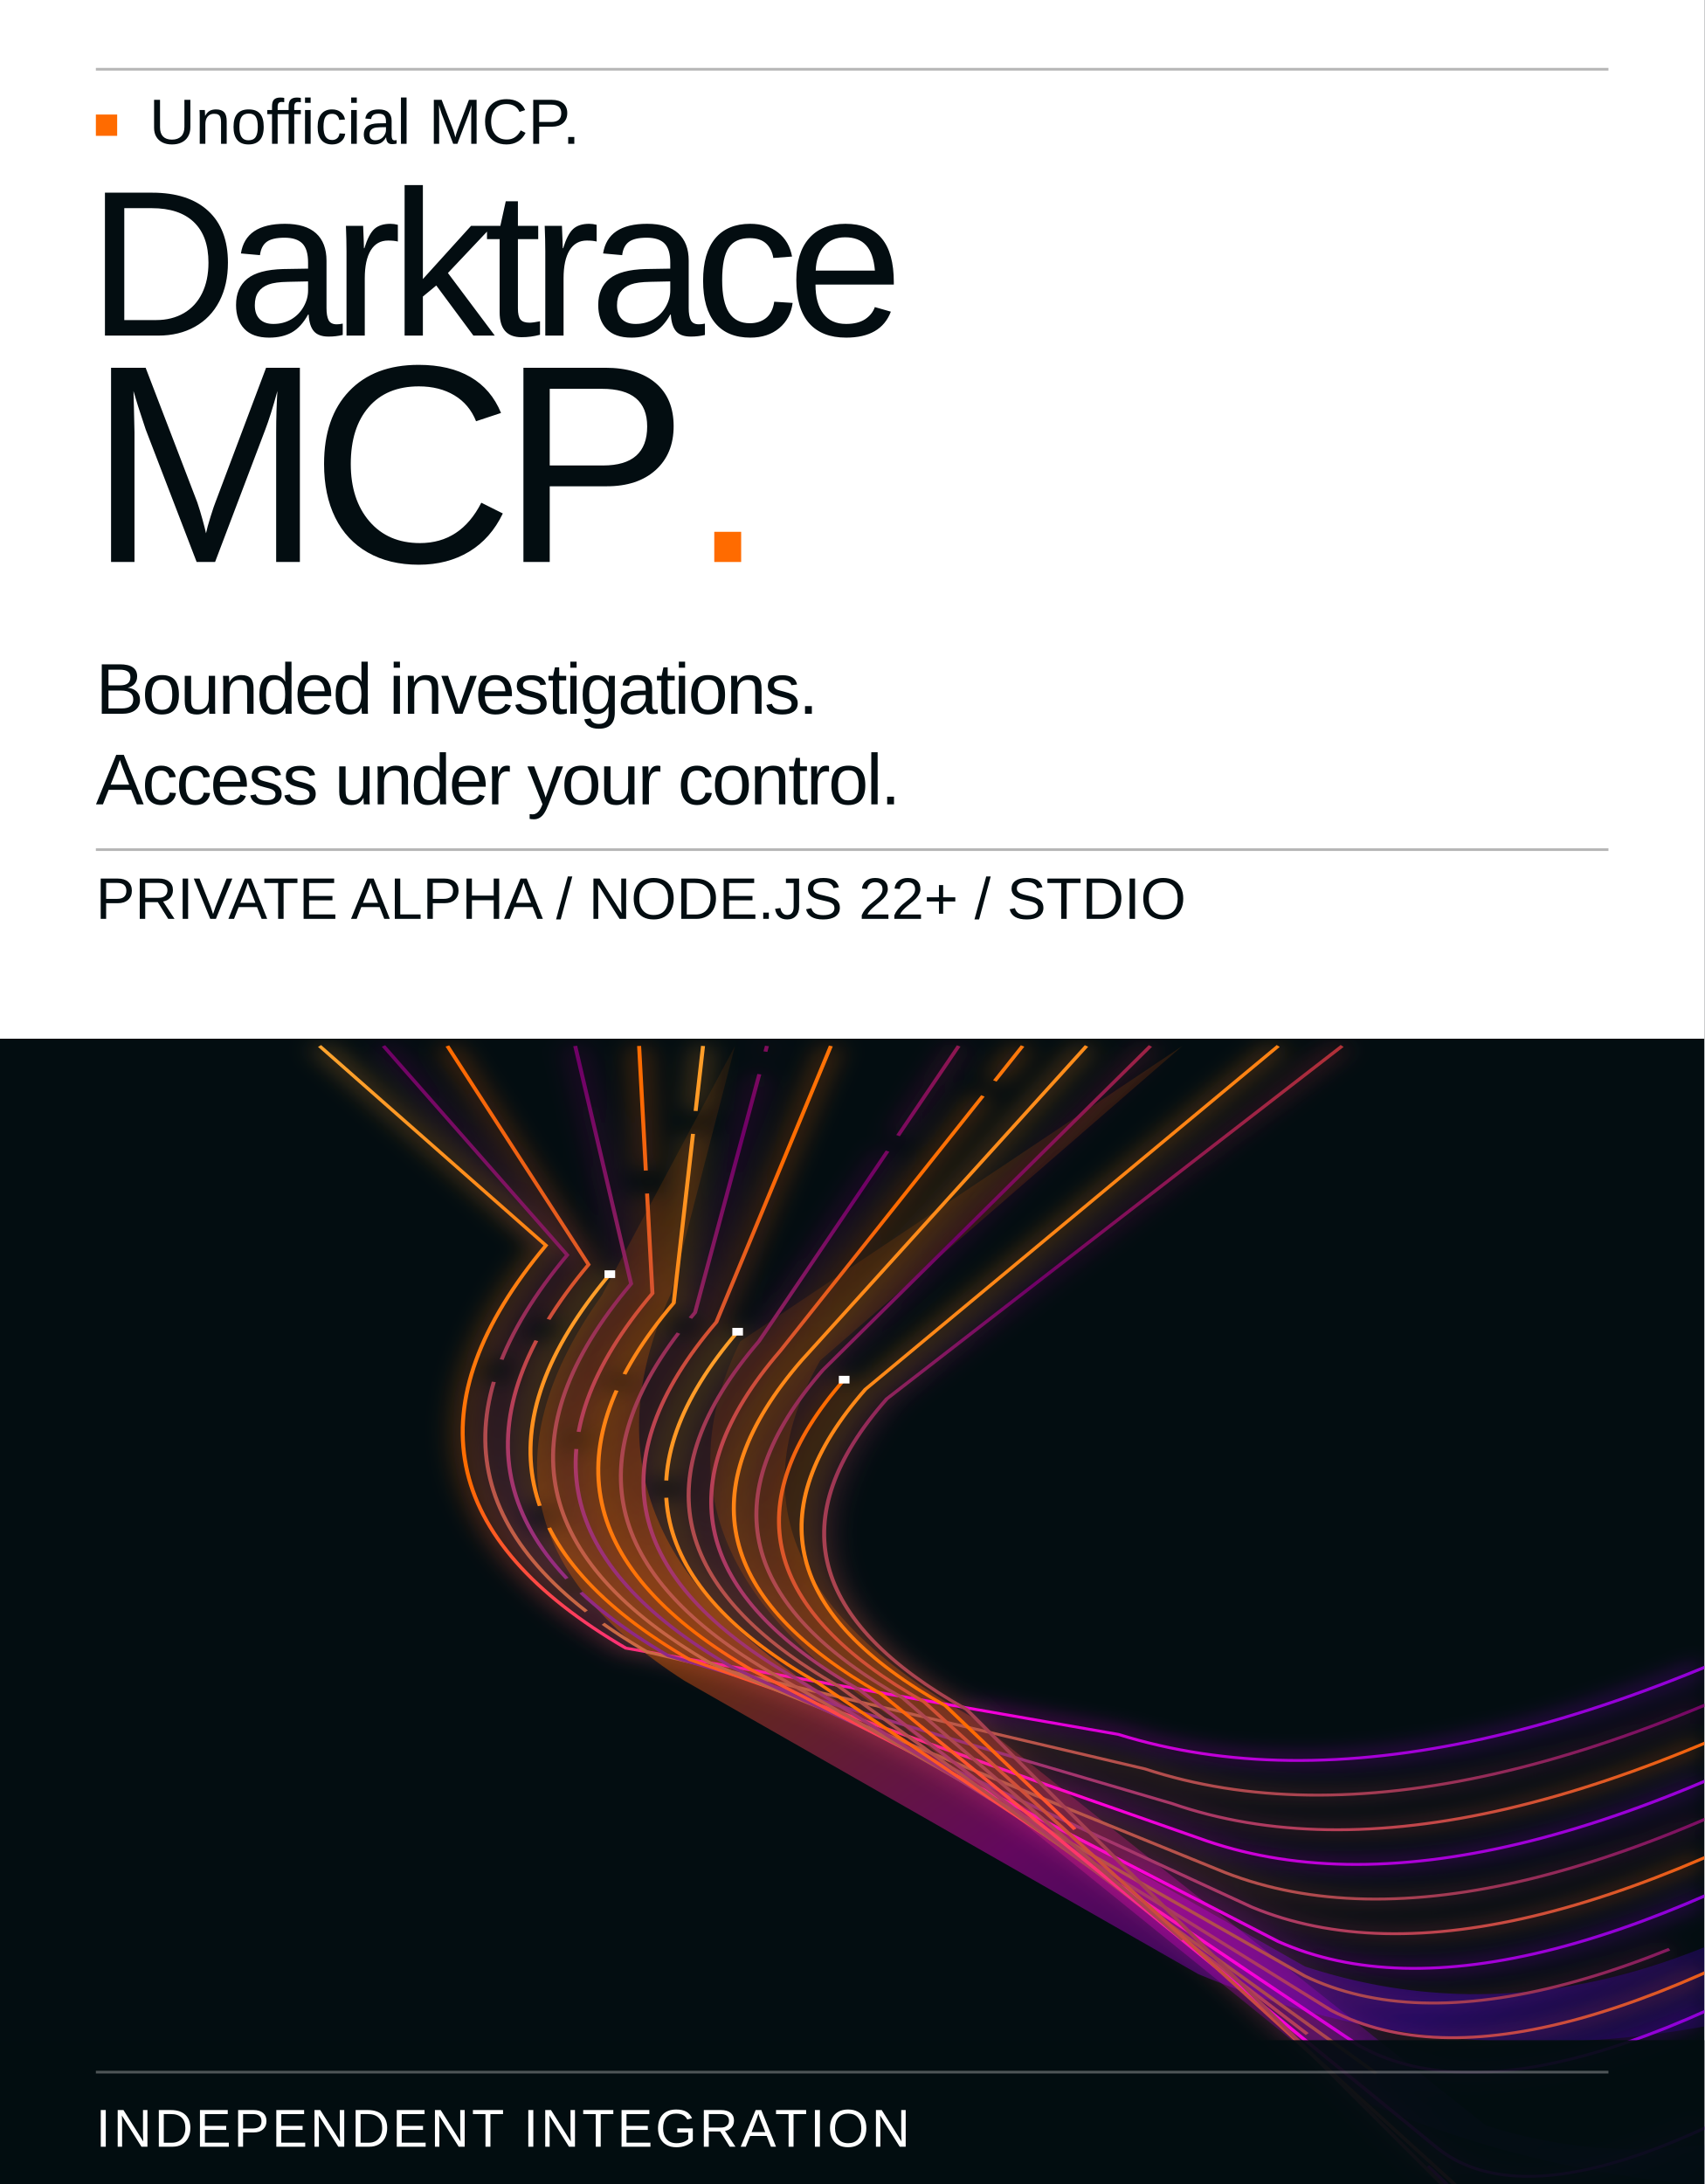
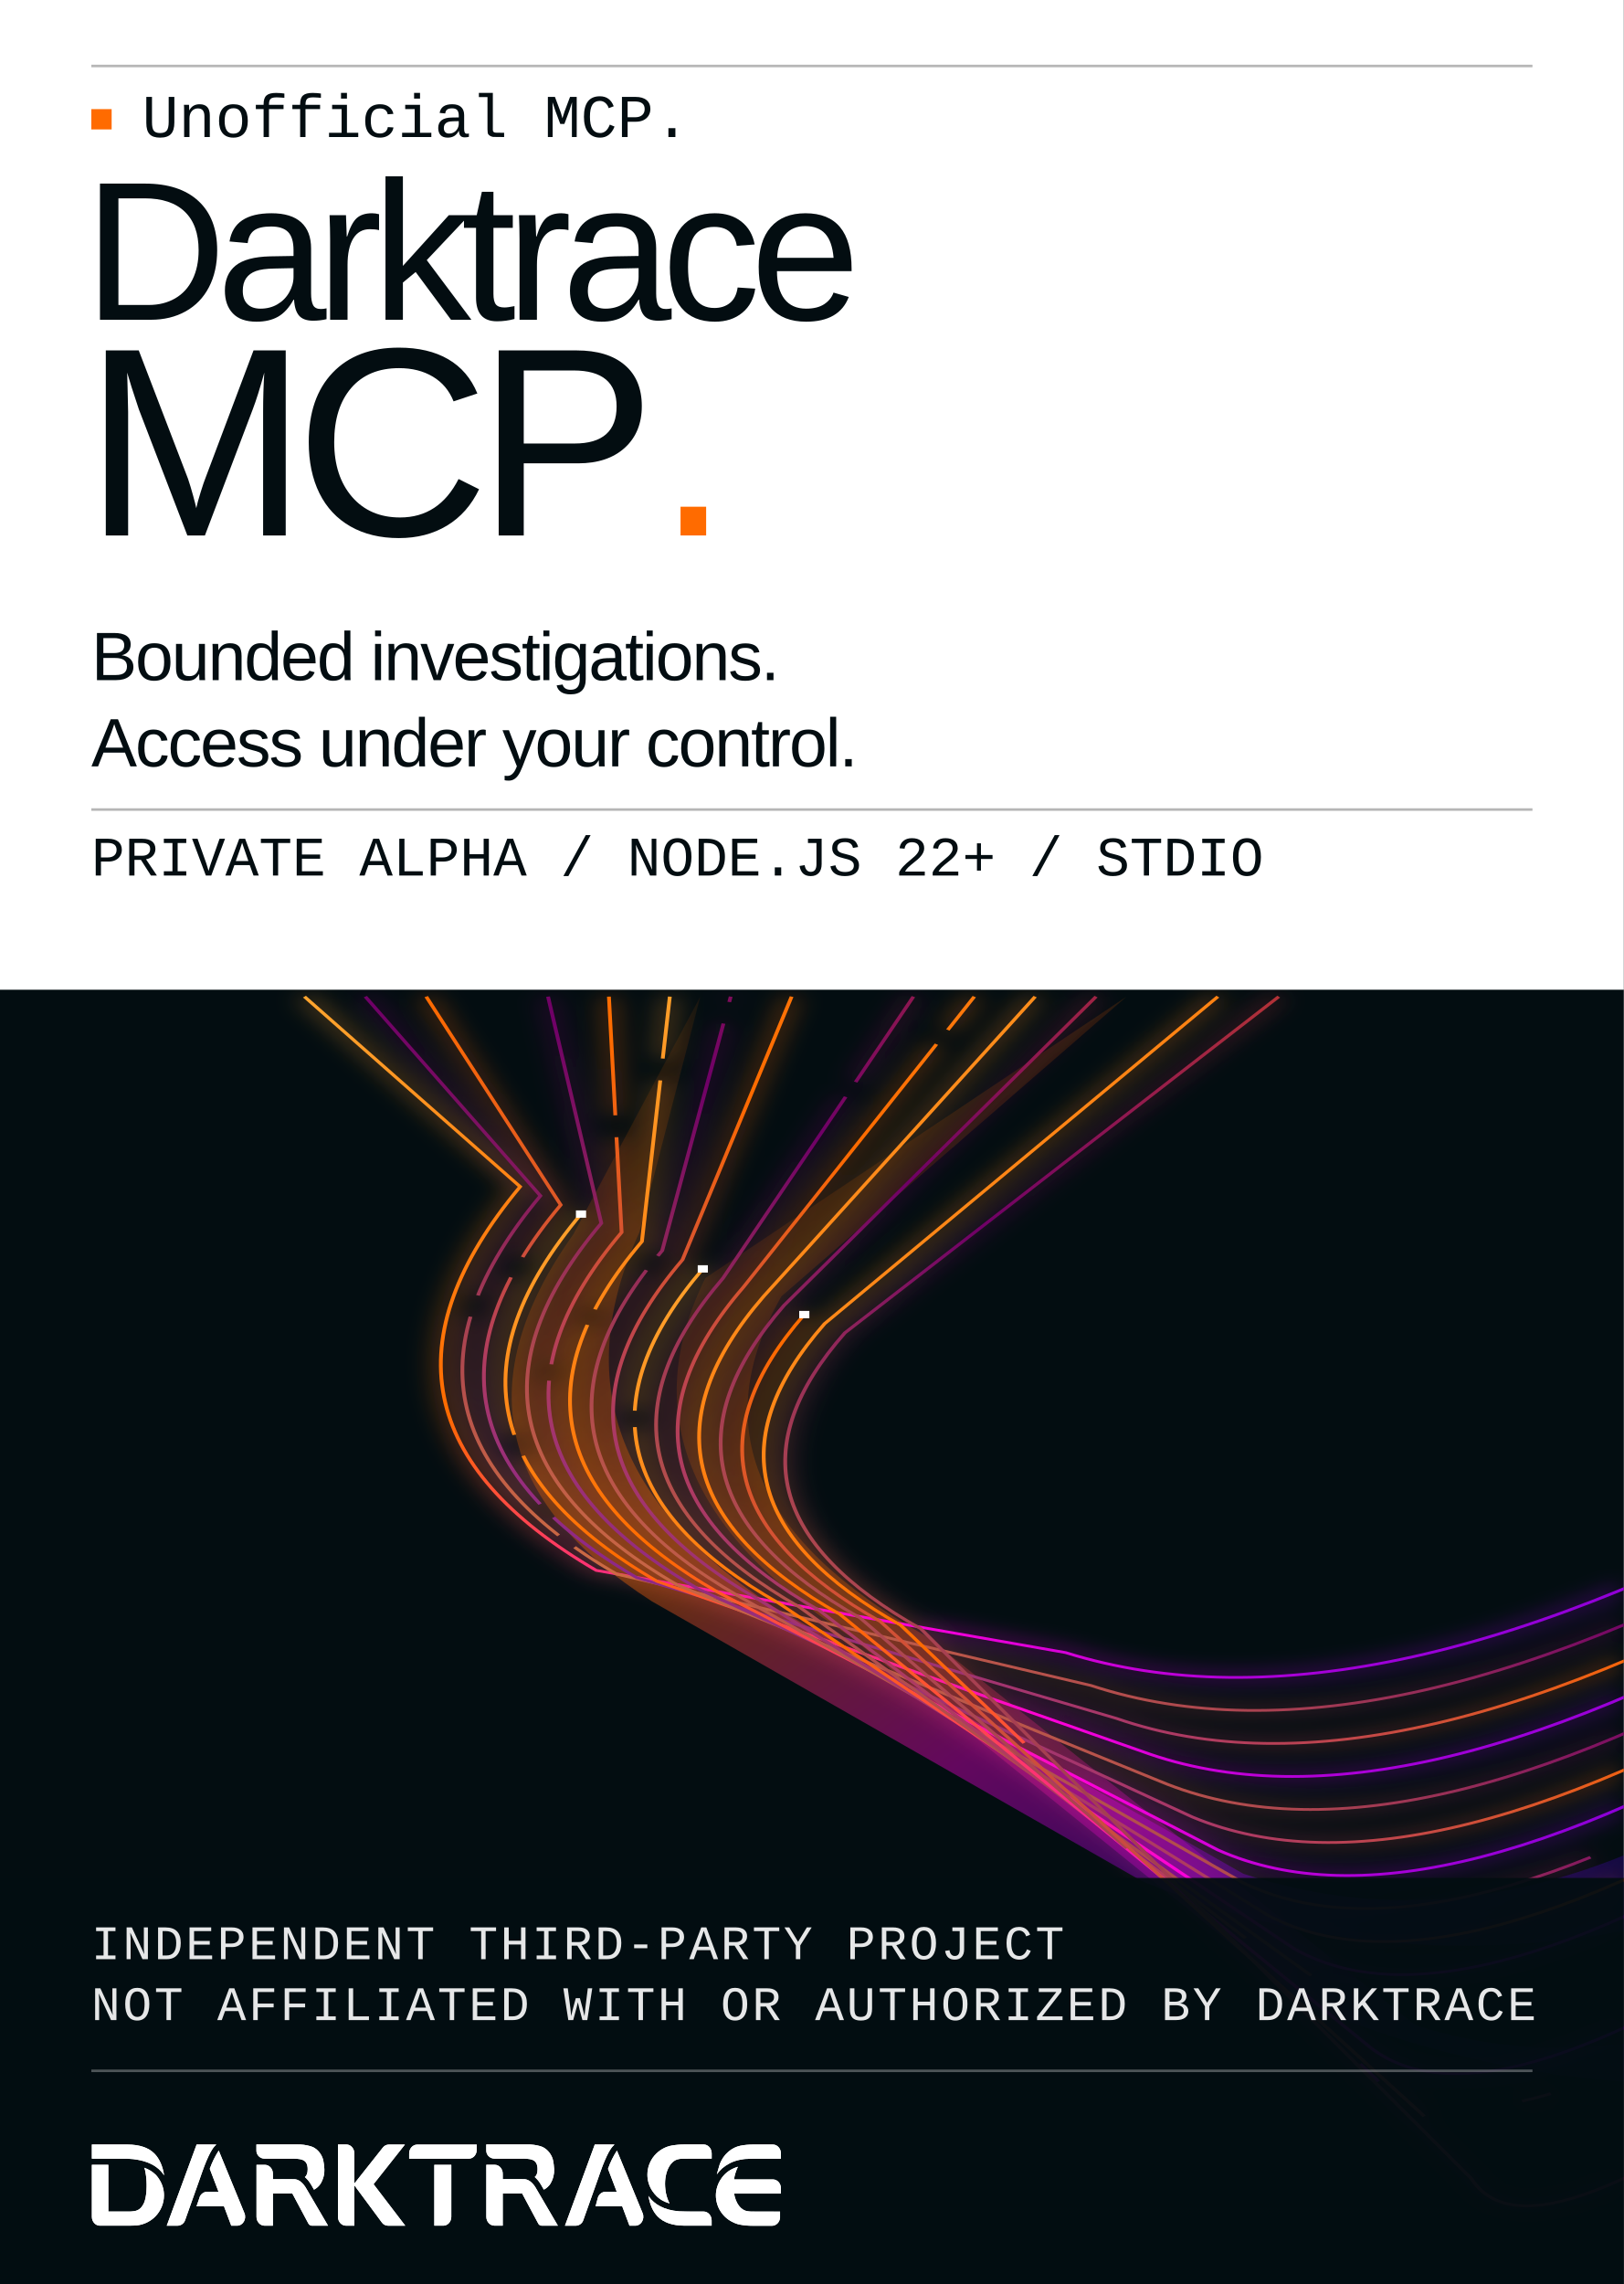
- <svg xmlns="http://www.w3.org/2000/svg" width="640" height="820" viewBox="0 0 640 820" role="img" aria-labelledby="title description">
+ <svg xmlns="http://www.w3.org/2000/svg" width="640" height="900" viewBox="0 0 640 900" role="img" aria-labelledby="title description">
  <defs>
    <linearGradient id="trace0" x1="0" y1="0" x2="1" y2="1">
      <stop stop-color="#ffa52f" />
      <stop offset=".35" stop-color="#ff6b00" />
      <stop offset=".65" stop-color="#ff00d9" />
      <stop offset="1" stop-color="#4b00d7" />
    </linearGradient>
    <linearGradient id="trace1" x1="1" y1="0" x2="0" y2="1">
      <stop stop-color="#ff6b00" />
      <stop offset=".5" stop-color="#6f0067" />
      <stop offset="1" stop-color="#ffa52f" />
    </linearGradient>
    <linearGradient id="trace2" x1="0" y1="1" x2="1" y2="0">
      <stop stop-color="#4b00d7" />
      <stop offset=".5" stop-color="#ff6b00" />
      <stop offset="1" stop-color="#ffa52f" />
    </linearGradient>
    <linearGradient id="ribbon" x1="0" y1="0" x2="1" y2="1">
      <stop stop-color="#ff6b00" stop-opacity="0" />
      <stop offset=".35" stop-color="#ff6b00" />
      <stop offset=".57" stop-color="#ff00d9" />
      <stop offset=".8" stop-color="#4b00d7" />
      <stop offset="1" stop-color="#4b00d7" stop-opacity="0" />
    </linearGradient>
    <filter id="soft" x="-30%" y="-30%" width="160%" height="160%">
      <feGaussianBlur stdDeviation="5" />
    </filter>
    <clipPath id="canvas">
-       <rect width="640" height="820" />
+       <rect width="640" height="900" />
    </clipPath>
  </defs>
  <g clip-path="url(#canvas)">
-     <rect width="640" height="820" fill="#030d11" />
+     <rect width="640" height="900" fill="#030d11" />
    <g transform="translate(0 410) scale(1 .72)">
      <defs>
        <path id="t0" d="M 120 -24 L 205 80 Q 130 205 235 290 L 420 335 Q 540 387 728 240" />
        <path id="t1" d="M 144 -24 L 213 85 Q 139 208 243 292 L 430 353 Q 544 405 728 259" />
        <path id="t2" d="M 168 -24 L 221 90 Q 148 211 251 294 L 440 371 Q 548 423 728 278" />
        <path id="t3" d="M 229 95 Q 157 214 259 296 L 450 389 Q 552 441 728 297" />
        <path id="t4" d="M 216 -24 L 237 100 Q 166 217 267 298 L 460 407 Q 556 459 728 316" />
        <path id="t5" d="M 240 -24 L 245 105 Q 175 220 275 300 L 470 425 Q 560 477 728 335" />
        <path id="t6" d="M 264 -24 L 253 110 Q 184 223 283 302 L 480 443 Q 564 495 728 354" />
        <path id="t7" d="M 288 -24 L 261 115 Q 193 226 291 304 L 490 461 Q 568 513 728 373" />
        <path id="t8" d="M 312 -24 L 269 120 Q 202 229 299 306 L 500 479 Q 572 531 728 392" />
        <path id="t9" d="M 277 125 Q 211 232 307 308 L 510 497 Q 576 549 728 411" />
        <path id="t10" d="M 360 -24 L 285 130 Q 220 235 315 310 L 520 515 Q 580 567 728 430" />
        <path id="t11" d="M 384 -24 L 293 135 Q 229 238 323 312 L 530 533 Q 584 585 728 449" />
        <path id="t12" d="M 408 -24 L 301 140 Q 238 241 331 314 L 540 551 Q 588 603 728 468" />
        <path id="t13" d="M 432 -24 L 309 145 Q 247 244 339 316 L 550 569 Q 592 621 728 487" />
        <path id="t14" d="M 317 150 Q 256 247 347 318 L 560 587 Q 596 639 728 506" />
        <path id="t15" d="M 480 -24 L 325 155 Q 265 250 355 320 L 570 605 Q 600 657 728 525" />
        <path id="t16" d="M 504 -24 L 333 160 Q 274 253 363 322 L 580 623 Q 604 675 728 544" />
      </defs>
      <g fill="none" stroke-width="6" opacity=".34" filter="url(#soft)">
        <use href="#t0" stroke="url(#trace0)" />
        <use href="#t1" stroke="url(#trace1)" stroke-dasharray="220 12 130 9 600" stroke-dashoffset="31" />
        <use href="#t2" stroke="url(#trace2)" stroke-dasharray="220 12 130 9 600" stroke-dashoffset="62" />
        <use href="#t3" stroke="url(#trace0)" stroke-dasharray="220 12 130 9 600" stroke-dashoffset="93" />
        <use href="#t4" stroke="url(#trace1)" />
        <use href="#t5" stroke="url(#trace2)" stroke-dasharray="220 12 130 9 600" stroke-dashoffset="155" />
        <use href="#t6" stroke="url(#trace0)" stroke-dasharray="220 12 130 9 600" stroke-dashoffset="186" />
        <use href="#t7" stroke="url(#trace1)" stroke-dasharray="220 12 130 9 600" stroke-dashoffset="217" />
        <use href="#t8" stroke="url(#trace2)" />
        <use href="#t9" stroke="url(#trace0)" stroke-dasharray="220 12 130 9 600" stroke-dashoffset="279" />
        <use href="#t10" stroke="url(#trace1)" stroke-dasharray="220 12 130 9 600" stroke-dashoffset="310" />
        <use href="#t11" stroke="url(#trace2)" stroke-dasharray="220 12 130 9 600" stroke-dashoffset="341" />
        <use href="#t12" stroke="url(#trace0)" />
        <use href="#t13" stroke="url(#trace1)" stroke-dasharray="220 12 130 9 600" stroke-dashoffset="403" />
        <use href="#t14" stroke="url(#trace2)" stroke-dasharray="220 12 130 9 600" stroke-dashoffset="434" />
        <use href="#t15" stroke="url(#trace0)" stroke-dasharray="220 12 130 9 600" stroke-dashoffset="465" />
        <use href="#t16" stroke="url(#trace1)" />
      </g>
      <path d="M 276 -24 L 252 105 Q 212 226 305 310 L 490 456 Q 604 508 728 373 L 728 451 Q 580 535 450 460 L 257 307 Q 165 225 226 106 Z" fill="url(#ribbon)" opacity=".38" />
      <path d="M 444 -24 L 308 140 Q 264 247 365 326 L 558 539 Q 640 575 728 506 L 728 565 Q 620 588 515 528 L 335 326 Q 239 240 278 130 Z" fill="url(#ribbon)" opacity=".26" />
      <g fill="none" stroke-width="1.5">
        <use href="#t0" stroke="url(#trace0)" />
        <use href="#t1" stroke="url(#trace1)" stroke-dasharray="220 12 130 9 600" stroke-dashoffset="31" />
        <use href="#t2" stroke="url(#trace2)" stroke-dasharray="220 12 130 9 600" stroke-dashoffset="62" />
        <use href="#t3" stroke="url(#trace0)" stroke-dasharray="220 12 130 9 600" stroke-dashoffset="93" />
        <use href="#t4" stroke="url(#trace1)" />
        <use href="#t5" stroke="url(#trace2)" stroke-dasharray="220 12 130 9 600" stroke-dashoffset="155" />
        <use href="#t6" stroke="url(#trace0)" stroke-dasharray="220 12 130 9 600" stroke-dashoffset="186" />
        <use href="#t7" stroke="url(#trace1)" stroke-dasharray="220 12 130 9 600" stroke-dashoffset="217" />
        <use href="#t8" stroke="url(#trace2)" />
        <use href="#t9" stroke="url(#trace0)" stroke-dasharray="220 12 130 9 600" stroke-dashoffset="279" />
        <use href="#t10" stroke="url(#trace1)" stroke-dasharray="220 12 130 9 600" stroke-dashoffset="310" />
        <use href="#t11" stroke="url(#trace2)" stroke-dasharray="220 12 130 9 600" stroke-dashoffset="341" />
        <use href="#t12" stroke="url(#trace0)" />
        <use href="#t13" stroke="url(#trace1)" stroke-dasharray="220 12 130 9 600" stroke-dashoffset="403" />
        <use href="#t14" stroke="url(#trace2)" stroke-dasharray="220 12 130 9 600" stroke-dashoffset="434" />
        <use href="#t15" stroke="url(#trace0)" stroke-dasharray="220 12 130 9 600" stroke-dashoffset="465" />
        <use href="#t16" stroke="url(#trace1)" />
      </g>
      <g fill="#ffffff">
        <rect x="227" y="93" width="4" height="4" />
        <rect x="275" y="123" width="4" height="4" />
        <rect x="315" y="148" width="4" height="4" />
      </g>
    </g>
    <rect width="640" height="390" fill="#ffffff" />
-     <g font-family="Arial, Helvetica, sans-serif" fill="#030d11" font-weight="400">
+     <g font-family="Manrope, Arial, Helvetica, sans-serif" fill="#030d11" font-weight="400">
      <path d="M36 26 h568" stroke="#b6b6b6" />
      <rect x="36" y="43" width="8" height="8" fill="#ff6b00" />
-       <text x="56" y="54" font-size="24">Unofficial MCP.</text>
+       <text x="56" y="54" font-size="24" font-family="Menlo, Consolas, Liberation Mono, monospace">Unofficial MCP.</text>
      <text x="33" y="126" font-size="78" letter-spacing="-4">Darktrace</text>
      <text x="33" y="211" font-size="106" letter-spacing="-5">MCP<tspan fill="#ff6b00">.</tspan>
      </text>
      <text x="36" y="268" font-size="27" letter-spacing="-.7">Bounded investigations.</text>
      <text x="36" y="302" font-size="27" letter-spacing="-.7">Access under your control.</text>
      <path d="M36 319 h568" stroke="#b6b6b6" />
-       <text x="36" y="345" font-size="22">PRIVATE ALPHA / NODE.JS 22+ / STDIO</text>
+       <text x="36" y="345" font-size="22" font-family="Menlo, Consolas, Liberation Mono, monospace">PRIVATE ALPHA / NODE.JS 22+ / STDIO</text>
    </g>
-     <rect x="0" y="766" width="640" height="54" fill="#030d11" fill-opacity=".92" />
-     <g font-family="Arial, Helvetica, sans-serif" fill="#ffffff" font-size="22" letter-spacing="1">
-       <path d="M36 778 H604" stroke="#ffffff" stroke-opacity=".3" />
-       <text x="36" y="806" font-size="20">INDEPENDENT INTEGRATION</text>
+     <rect x="0" y="740" width="640" height="160" fill="#030d11" fill-opacity=".94" />
+     <g font-family="Menlo, Consolas, Liberation Mono, monospace" fill="#ffffff" fill-opacity=".9" font-size="19" letter-spacing="1">
+       <text x="36" y="772">INDEPENDENT THIRD-PARTY PROJECT</text>
+       <text x="36" y="796">NOT AFFILIATED WITH OR AUTHORIZED BY DARKTRACE</text>
+     </g>
+     <path d="M36 816 H604" stroke="#ffffff" stroke-opacity=".3" />
+     <g transform="translate(36 845) scale(0.453333)">
+       <path d="M228.654 7.802V33.995L253.4 2.738C253.705 2.332 254.06 1.977 254.466 1.672C254.847 1.342 255.266 1.063 255.723 0.835C256.18 0.606 256.649 0.429 257.131 0.302C257.614 0.175 258.109 0.111 258.616 0.111H272.627L245.367 34.566L272.931 70.658H257.931C257.398 70.633 256.878 70.556 256.37 70.43C255.862 70.303 255.367 70.112 254.885 69.859C254.428 69.63 253.997 69.338 253.591 68.983C253.21 68.627 252.867 68.234 252.563 67.803L228.654 35.518V70.62H221.344C217.499 70.62 214.415 67.155 214.415 62.891V0.035H221.725C225.57 0.035 228.654 3.5 228.654 7.764V7.802Z" fill="white" />
+       <path d="M150.513 12.348H175.374C175.374 12.348 181.009 12.158 184.168 13.68C186.681 14.861 188.09 17.373 188.09 21.561C188.09 24.873 187.29 27.12 185.615 28.338C186.072 28.719 186.504 29.112 186.91 29.518C187.316 29.95 187.709 30.381 188.09 30.813C188.471 31.244 188.839 31.688 189.194 32.145C189.524 32.602 189.854 33.072 190.184 33.554C190.907 34.582 191.935 36.371 193.306 38.884C193.42 39.036 193.534 39.15 193.61 39.303C194.194 38.998 194.752 38.655 195.285 38.275C195.818 37.919 196.326 37.513 196.808 37.056C197.291 36.625 197.747 36.155 198.179 35.648C198.61 35.166 199.004 34.645 199.359 34.087C199.917 33.148 200.412 32.158 200.844 31.117C201.275 30.102 201.631 29.049 201.91 27.957C202.189 26.891 202.392 25.8 202.519 24.683C202.621 23.592 202.646 22.488 202.595 21.371C202.595 20.914 202.176 14.48 200.958 11.548C200.73 10.99 200.489 10.444 200.235 9.911C199.956 9.378 199.651 8.858 199.321 8.35C198.991 7.843 198.648 7.361 198.293 6.904C197.912 6.421 197.519 5.965 197.113 5.533C196.656 5.076 196.174 4.632 195.666 4.201C195.158 3.794 194.625 3.426 194.067 3.096C193.509 2.741 192.925 2.437 192.316 2.183C191.732 1.929 191.123 1.713 190.488 1.536C189.524 1.256 188.559 1.015 187.595 0.812C186.63 0.609 185.666 0.444 184.701 0.317C183.712 0.19 182.734 0.102 181.77 0.051C180.78 5.67312e-09 179.79 -0.013 178.8 0.013H143.508V4.962C143.47 5.914 143.584 6.866 143.927 7.741C144.269 8.655 144.764 9.454 145.412 10.14C146.059 10.825 146.858 11.396 147.734 11.777C148.571 12.158 149.523 12.348 150.475 12.348H150.513Z" fill="white" />
+       <path d="M186.004 36.86C182.501 31.53 178.96 30.388 176.79 30.235C174.62 30.083 157.869 30.235 157.869 30.235V25.438C157.869 21.174 154.709 17.71 150.902 17.71H143.592V62.901C143.592 67.165 146.714 70.629 150.559 70.629H157.869V42.609H174.734L188.669 68.726C188.821 69.005 188.999 69.259 189.202 69.487C189.405 69.716 189.646 69.919 189.925 70.096C190.179 70.249 190.458 70.376 190.763 70.477C191.042 70.579 191.346 70.629 191.676 70.629H205.801L189.087 42.114C189.049 41.961 186.651 37.812 186.004 36.86Z" fill="white" />
+       <path d="M546.146 17.879C546.526 16.737 546.983 15.633 547.516 14.567C548.049 13.501 548.646 12.473 549.306 11.483C549.991 10.468 550.727 9.516 551.514 8.628C552.326 7.74 553.189 6.915 554.103 6.153C554.839 5.519 555.6 4.948 556.387 4.44C557.174 3.907 557.999 3.425 558.862 2.993C559.699 2.587 560.575 2.219 561.488 1.889C562.377 1.585 563.291 1.331 564.23 1.128C565.143 0.95 566.057 0.798 566.971 0.671C567.91 0.544 568.836 0.43 569.75 0.328C570.689 0.252 571.628 0.189 572.567 0.138C573.481 0.113 574.407 0.1 575.347 0.1H592.555C596.4 0.1 599.522 3.564 599.522 7.828V12.435H575.994C575.994 12.435 571.044 12.435 568.456 12.664C568.456 12.664 560.727 13.311 555.054 16.395C549.572 19.364 546.793 21.839 543.823 26.027C543.823 25.989 545.232 20.62 546.146 17.879Z" fill="white" />
+       <path d="M515.537 70.606C505.22 70.606 497.491 67.827 492.351 62.611C488.278 58.423 485.613 52.446 484.356 44.642C484.471 44.832 484.661 45.213 484.813 45.403C489.382 51.989 498.1 57.167 510.969 58.119C512.91 58.271 520.296 58.309 521.819 58.309H532.327C536.172 58.309 539.294 61.774 539.294 66.038V70.606H515.537Z" fill="white" />
+       <path d="M93.964 30.824L81.514 65.811C81.286 66.497 80.981 67.144 80.563 67.715C80.144 68.286 79.649 68.819 79.078 69.238C78.507 69.657 77.86 69.999 77.174 70.266C76.527 70.494 75.804 70.609 75.08 70.647H65.562L91.527 0.1H108.66C106.566 2.042 103.71 4.821 98.342 18.603C97.086 22.029 96.096 24.618 93.964 30.824Z" fill="white" />
+       <path d="M133.078 59.718L110.73 5.314C109.943 6.557 109.182 7.826 108.446 9.121C107.71 10.415 107.024 11.722 106.39 13.042C105.73 14.362 105.121 15.707 104.562 17.078C103.979 18.423 103.446 19.794 102.963 21.19L110.578 41.139H100.565C99.765 41.177 99.004 41.33 98.281 41.596C97.557 41.901 96.872 42.281 96.263 42.776C95.692 43.271 95.159 43.88 94.74 44.528C94.359 45.175 94.055 45.898 93.902 46.66L91.428 53.817H115.337L121.619 70.645H126.758C131.822 70.645 135.21 64.82 133.078 59.718Z" fill="white" />
+       <path d="M298.191 17.862V70.629H306.034C309.841 70.629 312.963 67.165 312.963 62.901V17.71H298.191V17.862Z" fill="white" />
+       <path d="M283.286 0.159C279.441 0.159 276.319 3.623 276.319 7.887V12.38H328.135C331.942 12.38 335.064 8.991 335.064 4.689V0.159H283.286Z" fill="white" />
+       <path d="M14.693 12.397C14.693 12.397 30.607 12.397 31.33 12.397C32.054 12.397 34.871 12.587 36.356 12.778C54.516 14.872 60.645 22.943 63.272 26.864C62.054 18.641 59.084 12.359 54.935 8.057C49.782 2.828 42.003 0.176 31.597 0.1H0.454V12.397H14.693Z" fill="white" />
+       <path d="M440.138 30.824L427.726 65.811C427.498 66.497 427.193 67.144 426.775 67.715C426.356 68.286 425.823 68.819 425.252 69.238C424.681 69.657 424.072 69.999 423.386 70.266C422.701 70.494 421.978 70.609 421.292 70.647H411.774L437.701 0.1H454.833C452.739 2.042 449.922 4.821 444.516 18.603C443.298 22.029 442.118 24.961 440.138 30.824Z" fill="white" />
+       <path d="M479.271 59.718L456.961 5.314C456.149 6.557 455.387 7.826 454.676 9.121C453.94 10.415 453.242 11.722 452.583 13.042C451.948 14.362 451.339 15.707 450.755 17.078C450.197 18.423 449.676 19.794 449.194 21.19L456.808 41.139H446.948C446.148 41.177 445.387 41.33 444.664 41.596C443.94 41.901 443.255 42.281 442.684 42.776C442.075 43.271 441.542 43.88 441.161 44.528C440.742 45.175 440.438 45.898 440.285 46.66L438.382 53.817H461.567L467.849 70.645H472.951C478.014 70.645 481.403 64.82 479.271 59.718Z" fill="white" />
+       <path d="M350.32 12.348H375.218C375.218 12.348 380.853 12.158 384.013 13.642C386.526 14.823 387.934 17.335 387.934 21.523C387.972 24.873 387.135 27.082 385.498 28.3C385.929 28.681 386.348 29.087 386.754 29.518C387.16 29.924 387.554 30.343 387.934 30.775C388.315 31.206 388.683 31.65 389.038 32.107C389.368 32.564 389.698 33.033 390.028 33.516C390.752 34.62 391.78 36.371 393.15 38.846C393.226 38.998 393.379 39.112 393.455 39.265C394.038 38.96 394.597 38.63 395.13 38.275C395.663 37.894 396.17 37.475 396.653 37.018C397.135 36.587 397.592 36.13 398.023 35.648C398.429 35.14 398.81 34.607 399.165 34.049C399.749 33.11 400.244 32.12 400.65 31.079C401.082 30.064 401.437 29.023 401.716 27.957C401.97 26.866 402.16 25.774 402.287 24.683C402.389 23.566 402.414 22.45 402.363 21.333C402.363 20.876 401.945 14.442 400.726 11.51C400.498 10.952 400.257 10.406 400.003 9.873C399.724 9.34 399.419 8.82 399.089 8.312C398.785 7.83 398.442 7.348 398.061 6.866C397.681 6.409 397.287 5.965 396.881 5.533C396.424 5.051 395.942 4.607 395.434 4.201C394.927 3.794 394.394 3.414 393.835 3.058C393.302 2.728 392.731 2.424 392.122 2.145C391.513 1.891 390.904 1.675 390.295 1.497C389.33 1.218 388.366 0.977 387.401 0.774C386.437 0.571 385.472 0.419 384.508 0.317C383.518 0.19 382.541 0.102 381.576 0.051C380.586 5.67312e-09 379.597 -0.013 378.607 0.013H343.352V4.924C343.314 5.876 343.467 6.828 343.771 7.703C344.114 8.617 344.609 9.416 345.256 10.102C345.941 10.787 346.703 11.358 347.578 11.739C348.454 12.12 349.368 12.31 350.32 12.348Z" fill="white" />
+       <path d="M385.818 36.825C382.315 31.495 378.775 30.352 376.605 30.2C374.397 30.048 357.683 30.2 357.683 30.2V25.403C357.683 21.139 354.561 17.675 350.716 17.675H343.406V62.866C343.406 67.13 346.566 70.594 350.373 70.594H357.683V42.611H374.549L388.521 68.729C388.648 69.008 388.813 69.262 389.016 69.49C389.244 69.719 389.486 69.921 389.739 70.099C389.993 70.251 390.272 70.378 390.577 70.48C390.882 70.556 391.186 70.607 391.491 70.632H405.615L388.94 42.117C388.864 41.926 386.465 37.776 385.818 36.825Z" fill="white" />
+       <path d="M56.153 26.39C56.381 26.644 56.61 26.898 56.838 27.151C57.067 27.431 57.282 27.697 57.485 27.951C57.688 28.23 57.892 28.509 58.095 28.789C58.298 29.068 58.488 29.347 58.666 29.626C59.402 30.718 60.049 31.847 60.607 33.014C61.166 34.157 61.635 35.35 62.016 36.593C62.397 37.837 62.676 39.093 62.853 40.362C63.057 41.657 63.158 42.938 63.158 44.208C63.158 47.672 62.473 51.099 61.14 54.297C59.808 57.456 57.866 60.35 55.43 62.825C52.993 65.261 50.062 67.203 46.901 68.497C43.703 69.83 40.277 70.515 36.812 70.515L32.016 70.629H7.421C3.576 70.629 0.454 67.165 0.454 62.901V17.71H14.769V58.332H31.368C31.952 58.332 32.536 58.332 33.12 58.332C33.703 58.307 34.287 58.281 34.871 58.256C35.455 58.205 36.026 58.142 36.584 58.066C37.168 57.989 37.752 57.901 38.335 57.799C38.843 57.672 39.338 57.507 39.82 57.304C40.302 57.101 40.772 56.86 41.229 56.581C41.66 56.302 42.079 55.984 42.485 55.629C42.866 55.274 43.221 54.893 43.551 54.487C43.932 54.03 44.275 53.56 44.579 53.078C44.909 52.596 45.201 52.088 45.455 51.555C45.709 51.048 45.95 50.515 46.178 49.956C46.381 49.423 46.546 48.865 46.673 48.281C46.825 47.723 46.965 47.152 47.092 46.568C47.193 45.984 47.295 45.401 47.396 44.817C47.498 44.233 47.587 43.649 47.663 43.065C47.739 42.482 47.803 41.898 47.853 41.314C47.904 40.578 47.942 39.829 47.968 39.068C47.993 38.332 48.018 37.583 48.044 36.822C48.044 36.06 48.044 35.312 48.044 34.575C48.018 33.814 47.993 33.065 47.968 32.329C47.942 31.492 47.891 30.654 47.815 29.817C47.739 28.979 47.65 28.141 47.549 27.304C47.447 26.466 47.32 25.641 47.168 24.829C47.016 23.991 46.851 23.167 46.673 22.355C46.622 22.177 46.572 21.999 46.521 21.822C46.47 21.644 46.419 21.466 46.368 21.288C46.292 21.111 46.229 20.946 46.178 20.794C46.102 20.616 46.026 20.438 45.95 20.261C46.889 20.565 47.803 20.908 48.691 21.288C49.579 21.695 50.442 22.151 51.28 22.659C52.117 23.141 52.929 23.687 53.716 24.296C54.503 24.88 55.239 25.502 55.925 26.162L56.153 26.39Z" fill="white" />
+       <path d="M510.862 12.713L511.89 12.561C512.144 12.535 512.397 12.51 512.651 12.485C512.905 12.459 513.159 12.447 513.413 12.447C513.692 12.421 513.958 12.408 514.212 12.408C514.466 12.408 514.72 12.408 514.974 12.408L539.339 12.332V7.764C539.339 3.5 536.217 0.035 532.372 0.035H515.164C514.326 0.035 513.501 0.061 512.689 0.111C511.852 0.137 511.027 0.187 510.215 0.264C509.377 0.314 508.552 0.403 507.74 0.53C506.902 0.632 506.077 0.746 505.265 0.873H505.113C502.105 1.368 499.25 2.396 496.585 3.88C493.958 5.403 491.598 7.345 489.618 9.629C487.638 11.952 486.115 14.579 485.049 17.434C483.983 20.251 483.45 23.259 483.45 26.305C483.45 27.574 483.539 28.843 483.717 30.112C483.92 31.381 484.212 32.624 484.592 33.843C484.973 35.086 485.443 36.279 486.001 37.422C486.559 38.589 487.207 39.693 487.943 40.734C492.664 47.549 497.689 49.719 502.676 51.318V51.242C502.194 50.302 501.763 49.338 501.382 48.348C500.976 47.358 500.633 46.356 500.354 45.34C500.049 44.325 499.783 43.297 499.555 42.257C499.351 41.216 499.199 40.163 499.098 39.097C497.461 25.695 502.714 13.893 510.862 12.713Z" fill="white" />
+       <path d="M599.545 38.134C599.545 33.87 596.423 30.405 592.616 30.405H558.77C558.897 29.441 559.062 28.489 559.265 27.55C559.468 26.611 559.722 25.684 560.027 24.771C560.306 23.857 560.623 22.956 560.979 22.068C561.334 21.154 561.727 20.265 562.159 19.403L561.74 19.555C561.461 19.631 561.194 19.707 560.94 19.783C560.687 19.885 560.433 19.974 560.179 20.05C559.925 20.151 559.684 20.253 559.456 20.354C559.202 20.456 558.948 20.557 558.694 20.659C557.552 21.141 556.461 21.687 555.42 22.296C554.354 22.931 553.339 23.641 552.374 24.428C551.435 25.215 550.56 26.065 549.747 26.979C548.91 27.918 548.161 28.895 547.501 29.91C546.765 30.976 546.118 32.08 545.56 33.223C545.001 34.39 544.532 35.583 544.151 36.801C543.77 38.02 543.478 39.263 543.275 40.532C543.072 41.801 542.971 43.083 542.971 44.378C543.009 46.89 543.351 49.365 544.113 51.764C544.836 54.162 545.902 56.446 547.311 58.54C548.681 60.634 550.357 62.5 552.298 64.099C554.24 65.698 556.41 67.03 558.694 67.982C559.1 68.185 559.494 68.363 559.875 68.515C560.281 68.667 560.687 68.82 561.093 68.972C561.499 69.099 561.905 69.226 562.311 69.353C562.743 69.454 563.161 69.543 563.567 69.619C564.481 69.797 565.408 69.962 566.347 70.114C567.26 70.241 568.187 70.342 569.126 70.419C570.04 70.52 570.966 70.584 571.905 70.609C572.844 70.66 573.783 70.685 574.722 70.685H591.855C595.472 70.685 598.479 67.563 598.784 63.68C598.784 63.401 598.784 63.134 598.784 62.88V58.35L574.456 58.312C574.202 58.312 573.948 58.312 573.694 58.312C573.415 58.286 573.149 58.274 572.895 58.274C572.641 58.248 572.375 58.223 572.096 58.198C571.842 58.198 571.588 58.172 571.334 58.121L570.306 57.969C564.557 57.132 560.217 51.002 558.808 42.702H599.507L599.545 38.134Z" fill="white" />
+       <path d="M228.692 7.828V33.984L253.438 2.765C253.743 2.359 254.086 1.991 254.466 1.661C254.847 1.331 255.266 1.052 255.723 0.823C256.18 0.62 256.649 0.455 257.131 0.328C257.639 0.201 258.147 0.138 258.654 0.138H272.627L245.367 34.593L272.931 70.647H257.931C257.398 70.647 256.878 70.583 256.37 70.456C255.862 70.329 255.367 70.139 254.885 69.885C254.428 69.631 253.997 69.34 253.591 69.01C253.21 68.654 252.867 68.261 252.563 67.829L228.692 35.545V70.647H221.382C217.537 70.647 214.415 67.182 214.415 62.918V0.1H221.725C225.532 0.1 228.654 3.564 228.654 7.828H228.692Z" fill="white" />
+       <path d="M150.513 12.383H175.374C175.374 12.383 181.009 12.193 184.168 13.678C186.681 14.858 188.09 17.409 188.09 21.596C188.09 24.909 187.29 27.117 185.653 28.373C186.085 28.754 186.504 29.147 186.91 29.553C187.316 29.959 187.709 30.378 188.09 30.81C188.471 31.241 188.839 31.685 189.194 32.142C189.549 32.624 189.879 33.107 190.184 33.589C190.907 34.617 191.935 36.406 193.306 38.881C193.331 38.932 193.356 38.97 193.382 38.995C193.407 39.046 193.433 39.084 193.458 39.109C193.483 39.135 193.509 39.173 193.534 39.224C193.559 39.249 193.585 39.287 193.61 39.338C194.194 39.033 194.752 38.691 195.285 38.31C195.818 37.929 196.326 37.523 196.808 37.092C197.291 36.66 197.747 36.191 198.179 35.683C198.585 35.175 198.966 34.655 199.321 34.122C199.905 33.157 200.412 32.168 200.844 31.152C201.275 30.112 201.631 29.058 201.91 27.992C202.189 26.926 202.379 25.835 202.481 24.718C202.608 23.602 202.646 22.497 202.595 21.406C202.595 20.949 202.176 14.477 200.92 11.546C200.717 10.987 200.476 10.441 200.197 9.908C199.943 9.375 199.651 8.855 199.321 8.347C198.991 7.865 198.648 7.383 198.293 6.901C197.912 6.444 197.519 6 197.113 5.568C196.656 5.086 196.174 4.642 195.666 4.236C195.159 3.83 194.625 3.449 194.067 3.094C193.509 2.764 192.925 2.472 192.316 2.218C191.732 1.939 191.123 1.71 190.488 1.533C189.524 1.253 188.559 1.025 187.595 0.847C186.63 0.644 185.666 0.479 184.701 0.352C183.712 0.226 182.722 0.137 181.732 0.086C180.767 0.035 179.79 0.022 178.8 0.048H143.508V4.997C143.47 5.949 143.584 6.863 143.927 7.776C144.269 8.652 144.764 9.452 145.412 10.175C146.059 10.86 146.858 11.393 147.734 11.774C148.571 12.155 149.523 12.383 150.475 12.383H150.513Z" fill="white" />
+       <path d="M186.004 36.913C182.501 31.583 178.96 30.403 176.79 30.25C174.582 30.098 157.869 30.25 157.869 30.25V25.491C157.869 21.227 154.747 17.763 150.902 17.763H143.592V62.916C143.592 67.18 146.714 70.644 150.559 70.644H157.869V42.624H174.734L188.707 68.741C188.834 69.02 188.999 69.274 189.202 69.502C189.405 69.731 189.646 69.934 189.925 70.111C190.179 70.264 190.458 70.391 190.763 70.492C191.067 70.568 191.372 70.619 191.676 70.644H205.801L189.125 42.129C189.049 42.015 186.651 37.827 186.004 36.913Z" fill="white" />
+       <path d="M546.146 17.917C546.526 16.775 546.983 15.671 547.516 14.605C548.049 13.514 548.646 12.473 549.306 11.483C549.991 10.493 550.727 9.554 551.514 8.666C552.326 7.778 553.189 6.94 554.103 6.153C554.839 5.544 555.6 4.973 556.387 4.44C557.174 3.932 557.999 3.463 558.862 3.031C559.699 2.6 560.575 2.232 561.488 1.927C562.377 1.623 563.291 1.369 564.23 1.166C565.143 0.988 566.057 0.823 566.971 0.671C567.91 0.544 568.836 0.442 569.75 0.366C570.689 0.265 571.616 0.201 572.529 0.176C573.468 0.125 574.407 0.1 575.347 0.1H592.555C596.4 0.1 599.522 3.564 599.522 7.828V12.435H576.032C576.032 12.435 571.044 12.435 568.456 12.664C568.456 12.664 560.727 13.273 555.054 16.356C549.572 19.364 546.793 21.839 543.823 26.027C543.823 26.065 545.27 20.62 546.146 17.917Z" fill="white" />
+       <path d="M515.537 70.606C505.258 70.606 497.491 67.865 492.351 62.611C488.278 58.462 485.651 52.484 484.356 44.642C484.471 44.832 484.699 45.251 484.813 45.403C489.382 51.989 498.1 57.205 510.969 58.119C512.91 58.309 520.296 58.309 521.819 58.347H532.327C536.172 58.347 539.294 61.812 539.294 66.076V70.606H515.537Z" fill="white" />
+       <path d="M93.964 30.862L81.553 65.85C81.324 66.535 80.981 67.144 80.563 67.753C80.144 68.324 79.649 68.819 79.078 69.276C78.507 69.695 77.86 70.037 77.174 70.266C76.527 70.494 75.804 70.647 75.08 70.647H65.562L91.527 0.1H108.66C106.566 2.08 103.71 4.821 98.342 18.603C97.086 22.067 96.096 24.656 93.964 30.862Z" fill="white" />
+       <path d="M133.085 59.703L110.775 5.337C109.963 6.581 109.189 7.85 108.453 9.144C107.742 10.413 107.057 11.708 106.397 13.027C105.737 14.373 105.128 15.718 104.569 17.063C104.011 18.434 103.478 19.817 102.97 21.213L110.585 41.162H100.572C99.81 41.162 99.011 41.353 98.287 41.619C97.564 41.886 96.879 42.266 96.308 42.799C95.699 43.294 95.166 43.865 94.785 44.551C94.366 45.198 94.061 45.921 93.909 46.683L91.473 53.802H115.344L121.663 70.63H126.765C131.829 70.63 135.217 64.805 133.085 59.703Z" fill="white" />
+       <path d="M298.191 17.894V70.623H306.034C309.879 70.623 312.963 67.159 312.963 62.895V17.78H298.191V17.894Z" fill="white" />
+       <path d="M283.286 0.159C279.441 0.159 276.319 3.623 276.319 7.887V12.418H328.135C331.942 12.418 335.064 8.991 335.064 4.727V0.159H283.286Z" fill="white" />
+       <path d="M14.693 12.435C14.693 12.435 30.607 12.435 31.33 12.435C32.054 12.435 34.871 12.625 36.356 12.778C54.516 14.872 60.645 22.981 63.272 26.902C62.054 18.679 59.084 12.321 54.935 8.057C49.782 2.828 42.003 0.176 31.597 0.1H0.454V12.397L14.693 12.435Z" fill="white" />
+       <path d="M440.176 30.862L427.726 65.85C427.498 66.535 427.193 67.144 426.775 67.753C426.356 68.324 425.823 68.819 425.252 69.276C424.681 69.695 424.072 70.037 423.386 70.266C422.701 70.494 421.978 70.647 421.292 70.647H411.774L437.701 0.1H454.871C452.778 2.08 449.922 4.821 444.516 18.603C443.298 22.067 442.118 24.999 440.176 30.862Z" fill="white" />
+       <path d="M479.309 59.703L456.961 5.337C456.174 6.581 455.413 7.85 454.676 9.144C453.94 10.413 453.255 11.708 452.621 13.027C451.961 14.373 451.352 15.718 450.793 17.063C450.209 18.434 449.676 19.817 449.194 21.213L456.808 41.162H446.948C446.187 41.162 445.425 41.353 444.664 41.619C443.94 41.886 443.293 42.266 442.684 42.799C442.075 43.294 441.58 43.865 441.161 44.551C440.742 45.198 440.438 45.921 440.285 46.683L438.382 53.802H461.567L467.887 70.63H472.951C478.014 70.63 481.403 64.805 479.309 59.703Z" fill="white" />
+       <path d="M350.358 12.348H375.218C375.218 12.348 380.853 12.158 384.013 13.642C386.526 14.861 387.934 17.373 387.934 21.561C387.972 24.873 387.135 27.082 385.498 28.338C385.929 28.719 386.348 29.112 386.754 29.518C387.16 29.924 387.554 30.343 387.934 30.775C388.315 31.231 388.683 31.688 389.038 32.145C389.394 32.602 389.724 33.072 390.028 33.554C390.752 34.582 391.78 36.371 393.15 38.846C393.264 38.998 393.379 39.15 393.493 39.303C394.051 38.998 394.61 38.655 395.168 38.275C395.701 37.894 396.209 37.488 396.691 37.056C397.173 36.625 397.617 36.155 398.023 35.648C398.455 35.166 398.848 34.645 399.204 34.087C399.762 33.122 400.257 32.133 400.688 31.117C401.094 30.077 401.437 29.023 401.716 27.957C401.97 26.891 402.16 25.8 402.287 24.683C402.389 23.592 402.414 22.488 402.363 21.371C402.363 20.914 401.945 14.48 400.726 11.548C400.498 10.99 400.257 10.444 400.003 9.911C399.724 9.378 399.419 8.858 399.089 8.35C398.785 7.843 398.442 7.361 398.061 6.904C397.681 6.421 397.287 5.965 396.881 5.533C396.424 5.076 395.942 4.632 395.434 4.201C394.927 3.794 394.394 3.426 393.835 3.096C393.277 2.741 392.706 2.437 392.122 2.183C391.513 1.929 390.904 1.701 390.295 1.497C389.356 1.244 388.404 1.015 387.439 0.812C386.475 0.609 385.498 0.444 384.508 0.317C383.543 0.19 382.566 0.102 381.576 0.051C380.586 5.67312e-09 379.597 -0.013 378.607 0.013H343.352V4.962C343.314 5.914 343.467 6.866 343.771 7.741C344.114 8.617 344.609 9.454 345.256 10.14C345.941 10.825 346.703 11.358 347.578 11.739C348.454 12.12 349.368 12.348 350.358 12.348Z" fill="white" />
+       <path d="M385.856 36.822C382.315 31.53 378.775 30.349 376.605 30.197C374.435 30.045 357.683 30.197 357.683 30.197V25.438C357.683 21.174 354.561 17.71 350.716 17.71H343.406V62.863C343.406 67.127 346.566 70.591 350.373 70.591H357.683V42.609H374.549L388.521 68.726C388.648 69.005 388.813 69.259 389.016 69.487C389.245 69.716 389.486 69.919 389.739 70.096C389.993 70.249 390.272 70.376 390.577 70.477C390.882 70.553 391.186 70.604 391.491 70.629H405.653L388.94 42.114C388.864 41.961 386.465 37.773 385.856 36.822Z" fill="white" />
+       <path d="M55.963 26.733C56.216 26.986 56.47 27.266 56.724 27.57C56.952 27.849 57.194 28.129 57.447 28.408C57.676 28.712 57.892 29.004 58.095 29.284C58.323 29.588 58.539 29.893 58.742 30.197C59.478 31.238 60.125 32.316 60.683 33.433C61.216 34.55 61.673 35.705 62.054 36.898C62.435 38.116 62.714 39.334 62.892 40.553C63.069 41.796 63.158 43.053 63.158 44.322C63.158 47.748 62.473 51.175 61.14 54.335C59.808 57.533 57.866 60.426 55.43 62.863C52.955 65.299 50.062 67.203 46.863 68.535C43.703 69.868 40.277 70.553 36.812 70.553L32.016 70.629H7.421C3.576 70.629 0.454 67.165 0.454 62.901V17.71H14.769V58.332H31.368C31.952 58.332 32.536 58.332 33.12 58.332C33.703 58.307 34.287 58.281 34.871 58.256C35.455 58.205 36.026 58.142 36.584 58.066C37.168 57.989 37.752 57.901 38.335 57.799C38.843 57.672 39.338 57.507 39.82 57.304C40.302 57.101 40.772 56.86 41.229 56.581C41.66 56.302 42.079 55.984 42.485 55.629C42.866 55.274 43.221 54.893 43.551 54.487C43.932 54.03 44.275 53.56 44.579 53.078C44.909 52.571 45.201 52.063 45.455 51.555C45.734 51.022 45.975 50.477 46.178 49.918C46.381 49.36 46.546 48.801 46.673 48.243C46.825 47.659 46.965 47.088 47.092 46.53C47.193 45.946 47.295 45.362 47.396 44.779C47.498 44.195 47.587 43.611 47.663 43.027C47.739 42.444 47.803 41.86 47.853 41.276C47.904 40.515 47.942 39.766 47.968 39.03C48.018 38.268 48.044 37.52 48.044 36.784C48.044 36.022 48.044 35.261 48.044 34.499C48.018 33.763 47.993 33.014 47.968 32.253C47.942 31.416 47.891 30.578 47.815 29.74C47.739 28.903 47.65 28.078 47.549 27.266C47.447 26.428 47.32 25.59 47.168 24.753C47.041 23.941 46.889 23.116 46.711 22.278C46.66 22.126 46.597 21.961 46.521 21.783C46.47 21.606 46.419 21.428 46.368 21.25C46.292 21.098 46.229 20.933 46.178 20.755C46.102 20.603 46.026 20.438 45.95 20.261C46.889 20.59 47.79 20.971 48.653 21.403C49.541 21.809 50.391 22.278 51.204 22.811C52.041 23.344 52.841 23.915 53.602 24.524C54.364 25.159 55.087 25.819 55.772 26.504L55.963 26.733Z" fill="white" />
+       <path d="M510.862 12.737L511.89 12.584C512.144 12.534 512.397 12.508 512.651 12.508C512.905 12.483 513.159 12.457 513.413 12.432C513.692 12.432 513.958 12.432 514.212 12.432C514.466 12.407 514.72 12.394 514.974 12.394L539.339 12.356V7.787C539.339 3.523 536.217 0.059 532.372 0.059H515.164C514.326 0.059 513.501 0.072 512.689 0.097C511.852 0.122 511.014 0.173 510.177 0.249C509.364 0.325 508.539 0.414 507.702 0.516C506.89 0.617 506.077 0.744 505.265 0.896H505.113C502.105 1.391 499.25 2.419 496.585 3.904C493.958 5.389 491.598 7.331 489.618 9.653C487.638 11.937 486.115 14.564 485.049 17.419C483.983 20.275 483.45 23.282 483.45 26.29C483.45 27.585 483.539 28.866 483.717 30.135C483.92 31.404 484.212 32.648 484.592 33.867C484.973 35.085 485.443 36.278 486.001 37.445C486.559 38.587 487.207 39.691 487.943 40.757C492.625 47.572 497.689 49.704 502.638 51.303C502.181 50.364 501.763 49.4 501.382 48.41C500.976 47.42 500.621 46.417 500.316 45.402C500.037 44.361 499.783 43.321 499.555 42.28C499.351 41.24 499.199 40.199 499.098 39.158C497.461 25.757 502.714 13.917 510.824 12.775" fill="white" />
+       <path d="M599.54 38.166C599.54 33.902 596.418 30.438 592.611 30.438H558.766C558.892 29.498 559.057 28.559 559.261 27.62C559.489 26.681 559.743 25.755 560.022 24.841C560.301 23.902 560.618 22.988 560.974 22.1C561.329 21.212 561.722 20.336 562.154 19.473L561.697 19.625C561.443 19.701 561.189 19.777 560.936 19.854C560.682 19.93 560.428 20.019 560.174 20.12C559.92 20.196 559.679 20.285 559.451 20.387C559.197 20.488 558.943 20.602 558.689 20.729C557.547 21.186 556.456 21.732 555.415 22.366C554.349 23.001 553.347 23.712 552.408 24.498C551.443 25.285 550.555 26.135 549.743 27.049C548.905 27.963 548.156 28.94 547.496 29.981C546.76 31.021 546.113 32.125 545.555 33.293C544.996 34.435 544.527 35.628 544.146 36.872C543.765 38.09 543.473 39.334 543.27 40.603C543.093 41.872 543.004 43.141 543.004 44.41C543.004 46.923 543.385 49.435 544.108 51.834C544.831 54.232 545.897 56.517 547.306 58.572C548.677 60.666 550.39 62.57 552.293 64.169C554.235 65.768 556.405 67.062 558.689 68.052C559.096 68.23 559.489 68.408 559.87 68.585C560.276 68.738 560.682 68.877 561.088 69.004C561.494 69.156 561.9 69.283 562.306 69.385C562.738 69.512 563.156 69.613 563.563 69.689C564.476 69.867 565.403 70.019 566.342 70.146C567.256 70.273 568.182 70.387 569.121 70.489C570.035 70.565 570.961 70.629 571.9 70.679C572.839 70.705 573.779 70.717 574.718 70.717H591.85C595.467 70.717 598.474 67.596 598.779 63.712C598.779 63.661 598.779 63.598 598.779 63.522C598.779 63.446 598.779 63.382 598.779 63.331C598.779 63.255 598.779 63.179 598.779 63.103C598.779 63.052 598.779 62.989 598.779 62.913V58.42L574.451 58.344C574.197 58.344 573.943 58.344 573.69 58.344C573.41 58.319 573.144 58.306 572.89 58.306C572.636 58.281 572.37 58.255 572.091 58.23C571.837 58.23 571.583 58.204 571.329 58.154L570.301 58.001C564.552 57.164 560.212 51.034 558.804 42.735H599.502L599.54 38.166Z" fill="white" />
    </g>
  </g>
</svg>
